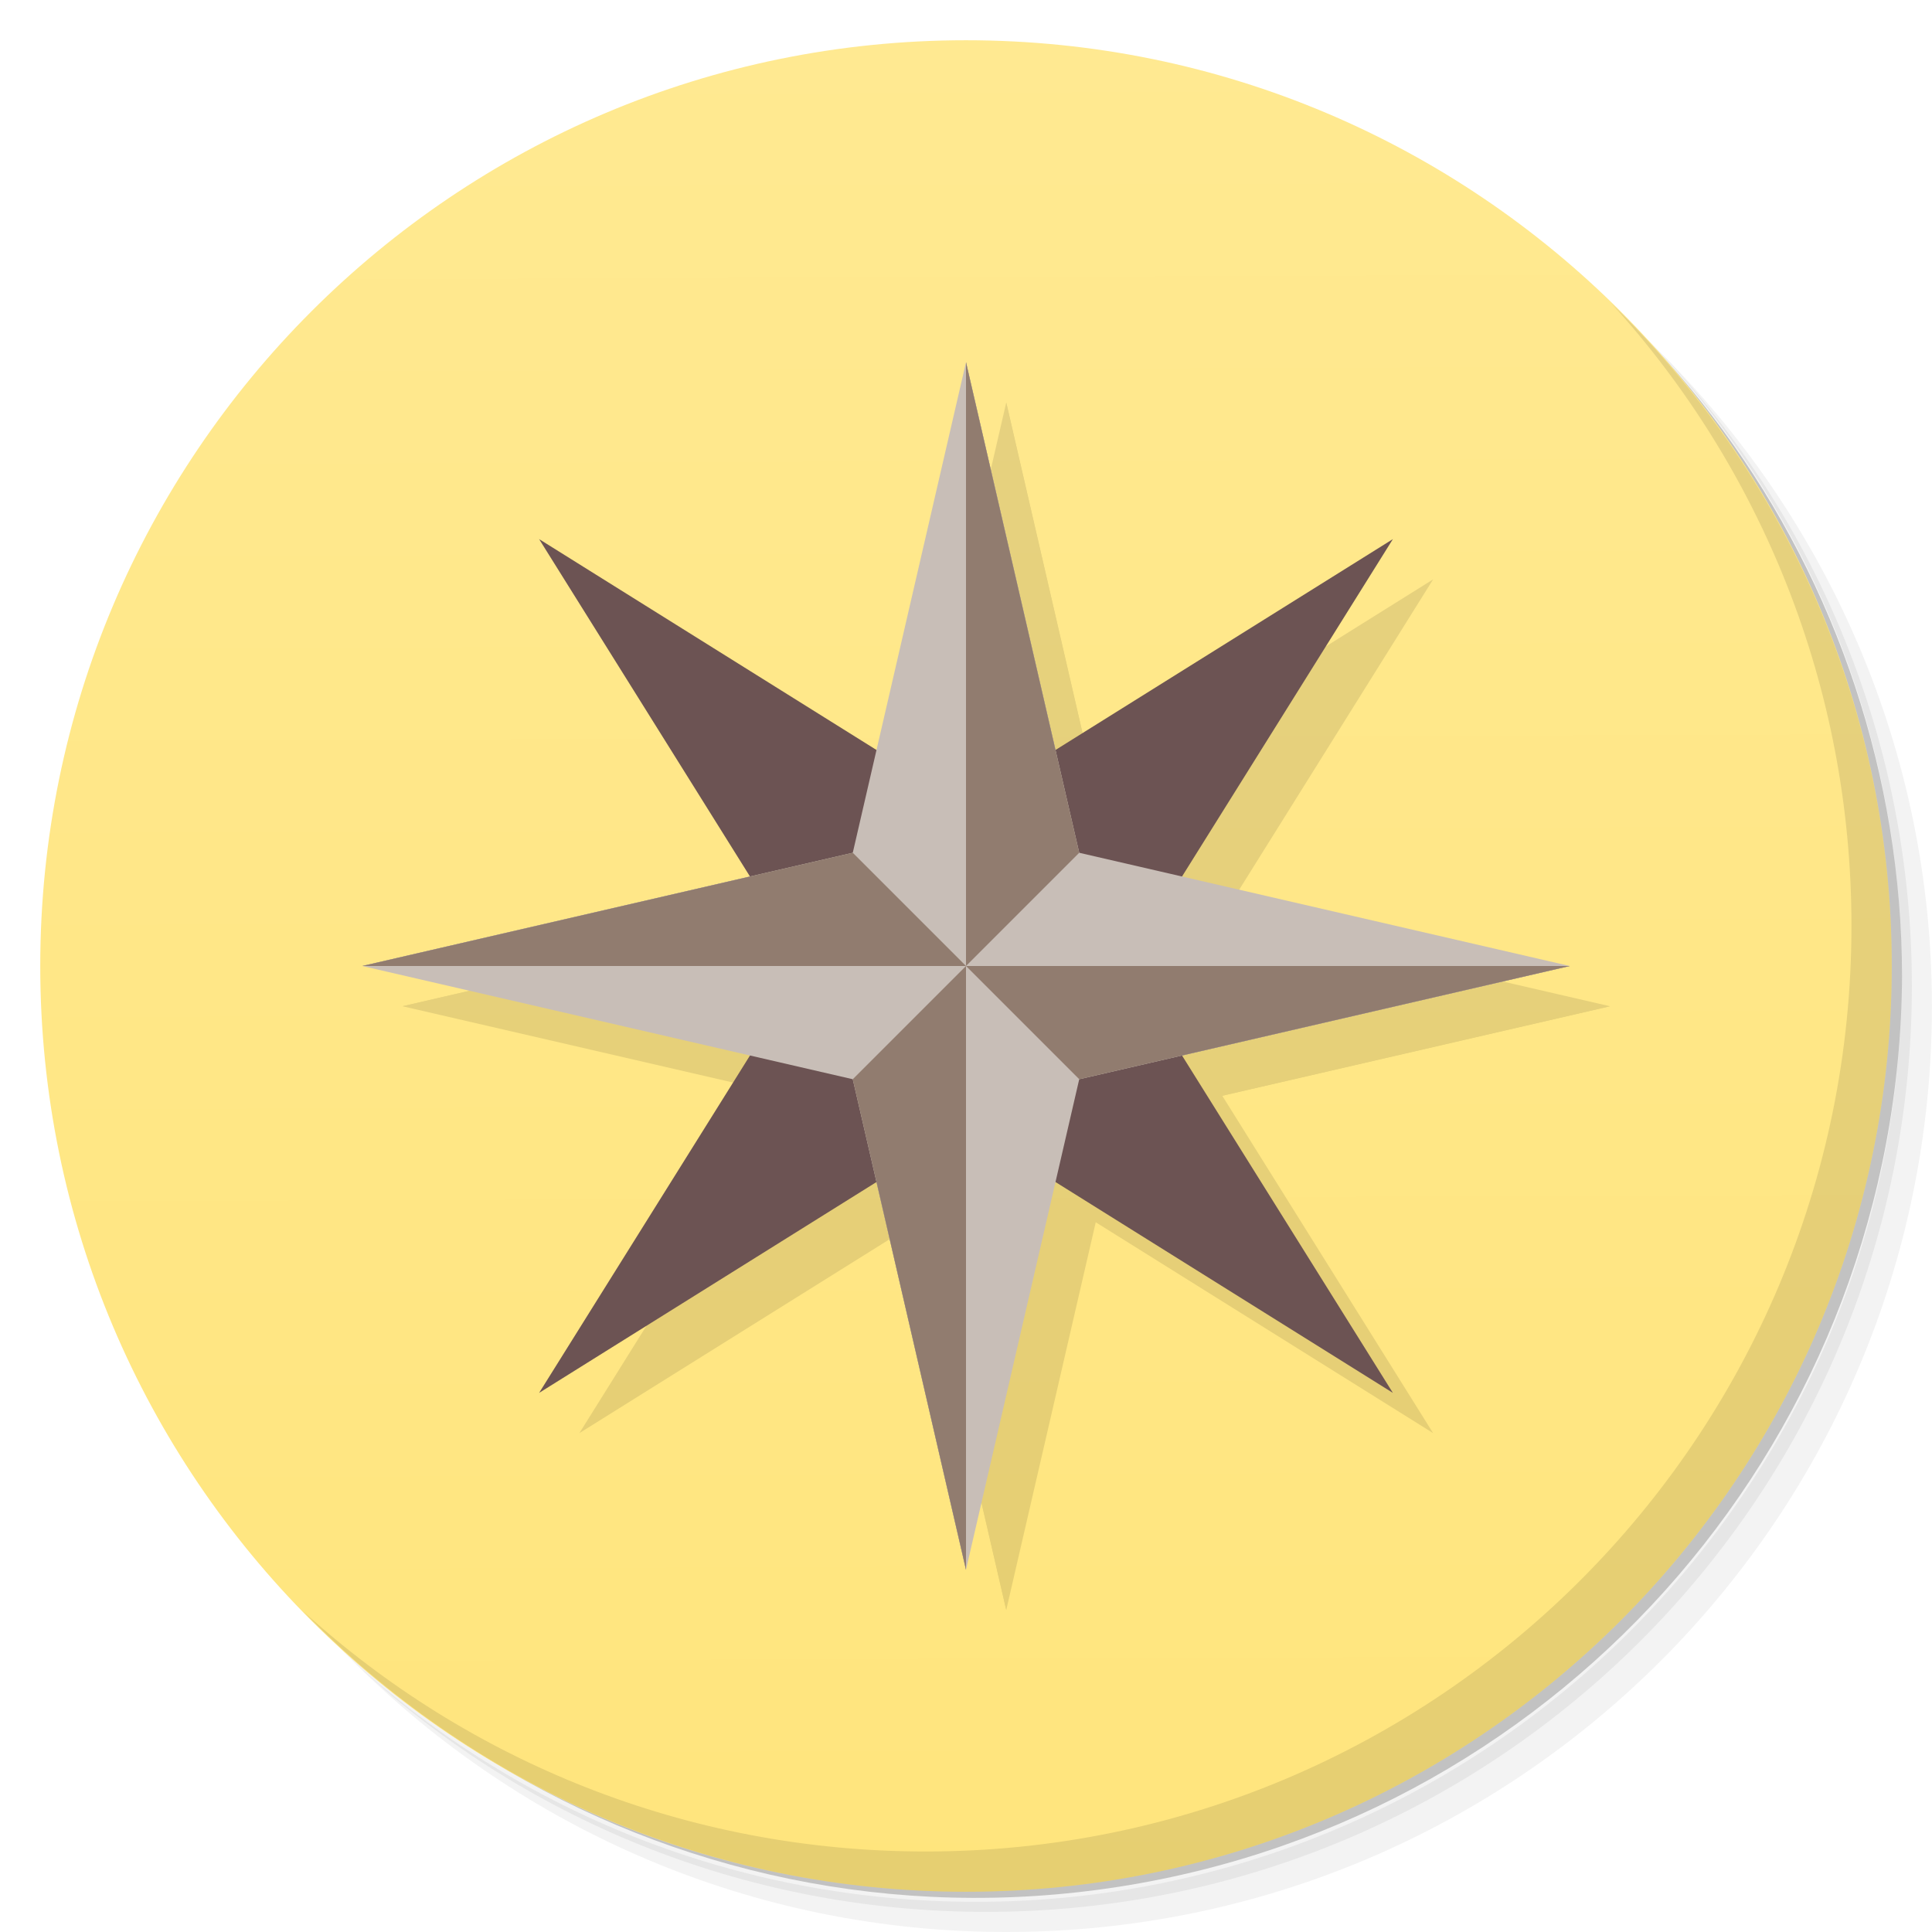
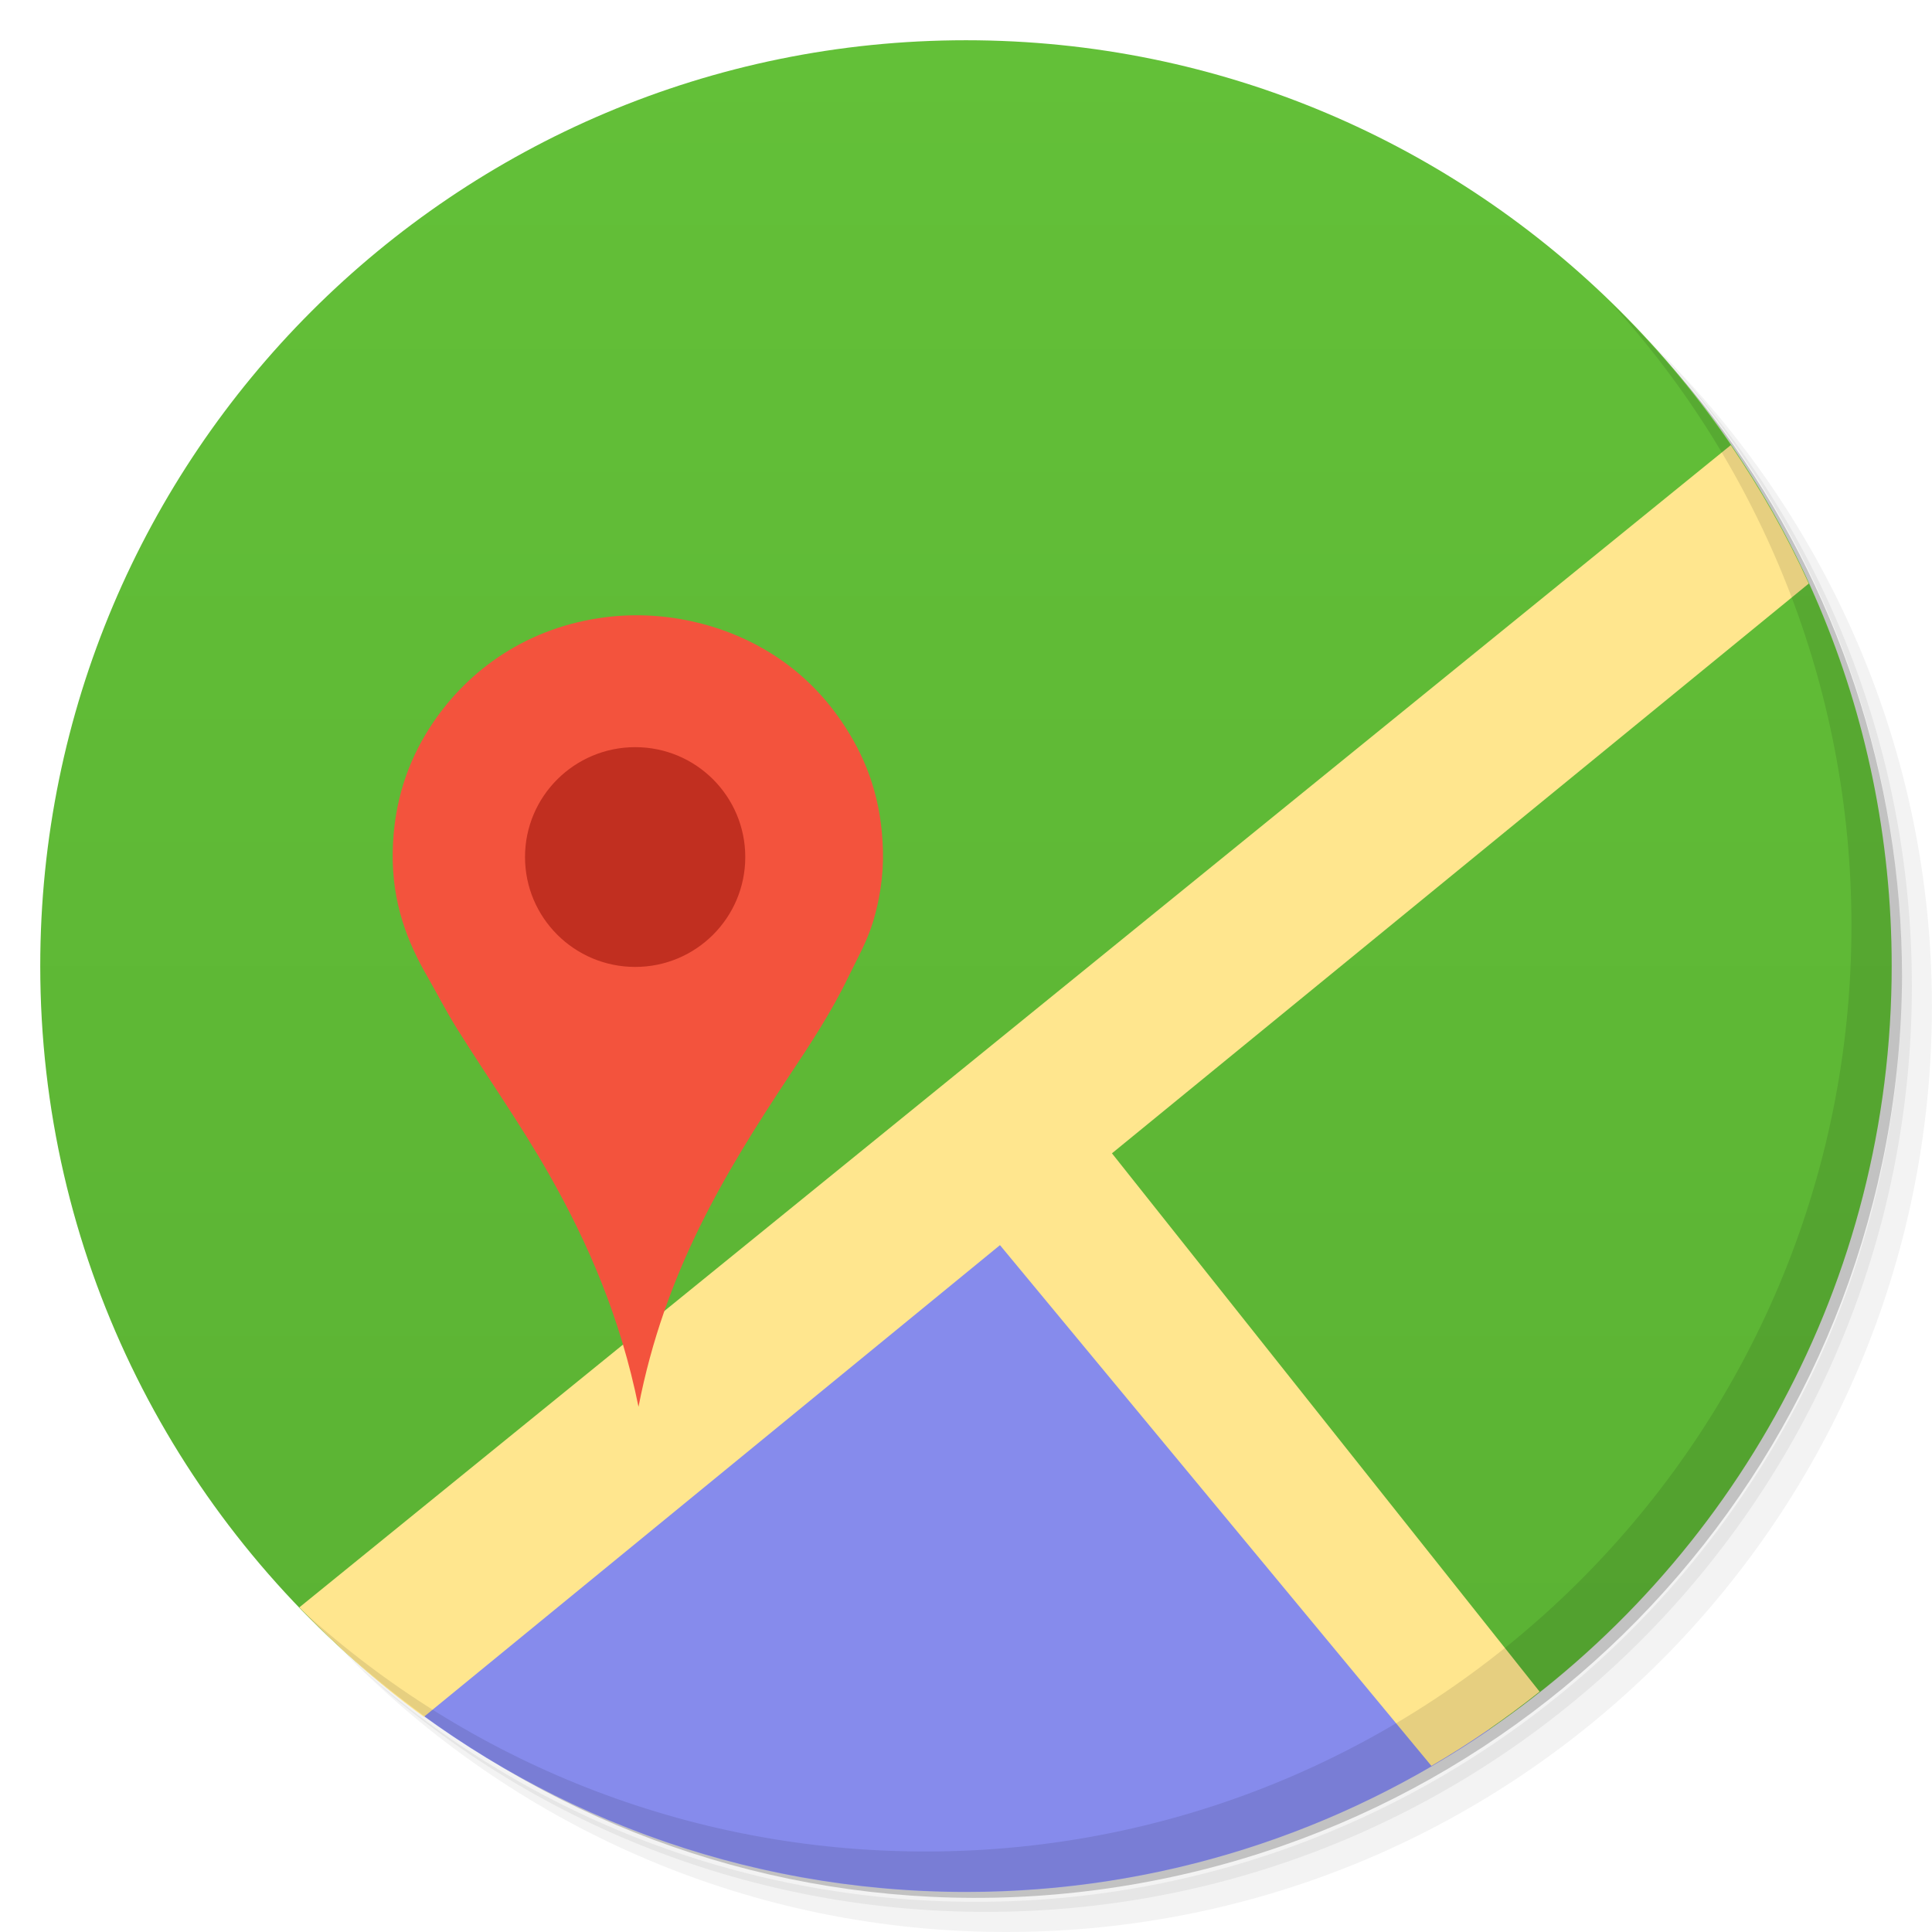
<svg xmlns="http://www.w3.org/2000/svg" viewBox="0 0 48 48">
  <defs>
-     <linearGradient id="linearGradient4350" x1="24.08" y1="46.924" x2="23.914" y2="1.165" gradientUnits="userSpaceOnUse">
-       <stop style="stop-color:#ffe57d;stop-opacity:1" />
-       <stop offset="1" style="stop-color:#ffe991;stop-opacity:1" />
+     <clipPath id="clipPath-324598080">
+       <g transform="translate(0,-1004.362)">
+         <path d="m -24 13 c 0 1.105 -0.672 2 -1.5 2 -0.828 0 -1.5 -0.895 -1.5 -2 0 -1.105 0.672 -2 1.5 -2 0.828 0 1.5 0.895 1.5 2 z" transform="matrix(15.33333,0,0,11.5,415,878.8622)" style="fill:#1890d0" />
+       </g>
+     </clipPath>
+     <linearGradient id="linearGradient3126" gradientUnits="userSpaceOnUse" gradientTransform="matrix(0,-1,1,0,-1.5e-6,48)" x1="1" x2="47">
+       <stop style="stop-color:#5ab133;stop-opacity:1" />
+       <stop offset="1" style="stop-color:#63c038;stop-opacity:1" />
    </linearGradient>
+     <clipPath id="clipPath-324598080-6">
+       <g transform="translate(0,-1004.362)">
+         <path d="m -24 13 c 0 1.105 -0.672 2 -1.5 2 -0.828 0 -1.5 -0.895 -1.5 -2 0 -1.105 0.672 -2 1.5 -2 0.828 0 1.5 0.895 1.5 2 z" transform="matrix(15.33333,0,0,11.5,415,878.8622)" style="fill:#1890d0" />
+       </g>
+     </clipPath>
  </defs>
  <g>
    <path d="m 36.31 5 c 5.859 4.062 9.688 10.831 9.688 18.5 c 0 12.426 -10.07 22.5 -22.5 22.5 c -7.669 0 -14.438 -3.828 -18.5 -9.688 c 1.037 1.822 2.306 3.499 3.781 4.969 c 4.085 3.712 9.514 5.969 15.469 5.969 c 12.703 0 23 -10.298 23 -23 c 0 -5.954 -2.256 -11.384 -5.969 -15.469 c -1.469 -1.475 -3.147 -2.744 -4.969 -3.781 z m 4.969 3.781 c 3.854 4.113 6.219 9.637 6.219 15.719 c 0 12.703 -10.297 23 -23 23 c -6.081 0 -11.606 -2.364 -15.719 -6.219 c 4.16 4.144 9.883 6.719 16.219 6.719 c 12.703 0 23 -10.298 23 -23 c 0 -6.335 -2.575 -12.06 -6.719 -16.219 z" style="opacity:0.05" />
    <path d="m 41.28 8.781 c 3.712 4.085 5.969 9.514 5.969 15.469 c 0 12.703 -10.297 23 -23 23 c -5.954 0 -11.384 -2.256 -15.469 -5.969 c 4.113 3.854 9.637 6.219 15.719 6.219 c 12.703 0 23 -10.298 23 -23 c 0 -6.081 -2.364 -11.606 -6.219 -15.719 z" style="opacity:0.1" />
    <path d="m 31.25 2.375 c 8.615 3.154 14.75 11.417 14.75 21.13 c 0 12.426 -10.07 22.5 -22.5 22.5 c -9.708 0 -17.971 -6.135 -21.12 -14.75 a 23 23 0 0 0 44.875 -7 a 23 23 0 0 0 -16 -21.875 z" style="opacity:0.2" />
  </g>
-   <g style="fill:url(#linearGradient4350);fill-opacity:1">
-     <path d="m 24 1 c 12.703 0 23 10.297 23 23 c 0 12.703 -10.297 23 -23 23 -12.703 0 -23 -10.297 -23 -23 0 -12.703 10.297 -23 23 -23 z" />
+   <path d="M 24,1 C 11.297,1 1,11.297 1,24 1,31.114 4.24,37.469 9.313,41.688 l 16.06,-12.563 11.625,13.844 c 6.04,-4.144 10,-11.09 10,-18.969 0,-12.703 -10.297,-23 -23,-23 z" style="fill:url(#linearGradient3126);fill-opacity:1" />
+   <g>
+     <g style="clip-path:url(#clipPath-324598080)">
+       <g transform="translate(1,1)">
+         <g style="opacity:0.1">
+           <g>
+             <path d="m 43.77 12.25 -18.396 16.875 11.625 13.844 1.385 -1.037 l -9.758 -12.275 16.883 -13.803" transform="translate(-1,-1)" />
+           </g>
+         </g>
+       </g>
+     </g>
  </g>
+   <path d="m 25.375 29.13 l -16.06 12.563 c 3.985 3.315 9.1 5.313 14.688 5.313 c 4.821 0 9.303 -1.496 13 -4.03 l -11.625 -13.844 z" style="fill:#868bec;fill-opacity:1;stroke:none;fill-rule:nonzero" />
+   <path d="m 43 11.06 l -35.563 28.875 c 0.952 0.989 1.979 1.912 3.094 2.719 l 14.313 -11.719 l 10.719 12.938 c 0.949 -0.553 1.831 -1.165 2.688 -1.844 l -10.625 -13.375 l 17.313 -14.156 c -0.546 -1.2 -1.202 -2.357 -1.938 -3.438 z" style="fill:#ffe68e;fill-opacity:1" />
  <g>
    <path d="m 40.03 7.531 c 3.712 4.084 5.969 9.514 5.969 15.469 0 12.703 -10.297 23 -23 23 c -5.954 0 -11.384 -2.256 -15.469 -5.969 4.178 4.291 10.01 6.969 16.469 6.969 c 12.703 0 23 -10.298 23 -23 0 -6.462 -2.677 -12.291 -6.969 -16.469 z" style="opacity:0.1" />
  </g>
-   <g transform="matrix(1.153846,0,0,1.153846,-2.692308,-2.692309)" style="fill:#000;opacity:0.1">
-     <g>
-       <path d="m 14.808 14.808 5.745 9.192 -5.745 9.192 9.192 -5.745 9.192 5.745 -5.745 -9.192 5.745 -9.192 -9.192 5.745 -9.192 -5.745" style="stroke:none;fill-rule:evenodd" />
-       <path d="M 24,11 24,24 26.438,21.562 24,11 l 0,0" style="stroke:none;fill-rule:evenodd" />
-       <path d="M 24,24 24,37 21.562,26.438 24,24" style="stroke:none;fill-rule:evenodd" />
-       <path d="M 24,24 37,24 26.438,26.438 24,24 Z" style="stroke:none;fill-rule:evenodd" />
-       <path d="M 24,24 21.562,21.562 11,24 Z" style="stroke:none;fill-rule:evenodd" />
-     </g>
-     <g>
-       <path d="M 24,11 21.562,21.562 11,24 21.562,26.438 24,37 26.438,26.438 37,24 26.438,21.562 24,11 Z" style="stroke:none;fill-rule:evenodd" />
+   <g transform="translate(2.9138685e-5,0)">
+     <g style="clip-path:url(#clipPath-324598080-6)">
+       <g transform="translate(1,1)">
+         <g style="opacity:0.1">
+           <g>
+             <path d="m 18.516 21.293 c 0 1.508 -1.223 2.73 -2.734 2.73 -1.512 0 -2.738 -1.223 -2.738 -2.73 0 -1.508 1.227 -2.73 2.738 -2.73 1.512 0 2.734 1.223 2.734 2.73 m 0 0" style="fill:#000;fill-opacity:1;stroke:none;fill-rule:evenodd" />
+             <path d="m 15.863 34.949 c -0.449 -2.211 -1.246 -4.051 -2.211 -5.754 -0.715 -1.262 -1.543 -2.43 -2.309 -3.656 -0.254 -0.41 -0.477 -0.84 -0.719 -1.266 -0.492 -0.848 -0.891 -1.832 -0.867 -3.109 0.023 -1.25 0.387 -2.25 0.91 -3.07 0.855 -1.344 2.293 -2.449 4.223 -2.738 1.574 -0.238 3.055 0.164 4.102 0.777 0.855 0.496 1.52 1.164 2.023 1.953 0.527 0.82 0.891 1.789 0.922 3.055 0.016 0.648 -0.094 1.25 -0.242 1.746 -0.152 0.504 -0.395 0.926 -0.613 1.375 -0.422 0.879 -0.953 1.684 -1.488 2.488 -1.586 2.398 -3.078 4.848 -3.73 8.199 m 0 0" style="fill:#000;fill-opacity:1;stroke:none;fill-rule:evenodd" />
+           </g>
+         </g>
+       </g>
    </g>
  </g>
-   <g transform="matrix(1.153846,0,0,1.153846,-3.692308,-3.692309)">
-     <g>
-       <path d="m 14.808 14.808 5.745 9.192 -5.745 9.192 9.192 -5.745 9.192 5.745 -5.745 -9.192 5.745 -9.192 -9.192 5.745 -9.192 -5.745" style="fill:#6c5353;stroke:none;fill-rule:evenodd" />
-       <path d="M 24,11 24,24 26.438,21.562 24,11 l 0,0" style="fill:#917c6f;stroke:none;fill-rule:evenodd" />
-       <path d="M 24,24 24,37 21.562,26.438 24,24" style="fill:#917c6f;stroke:none;fill-rule:evenodd" />
-       <path d="M 24,24 37,24 26.438,26.438 24,24 Z" style="fill:#917c6f;stroke:none;fill-rule:evenodd" />
-       <path d="M 24,24 21.562,21.562 11,24 Z" style="fill:#917c6f;stroke:none;fill-rule:evenodd" />
-     </g>
-     <g>
-       <path d="M 24,11 21.562,21.562 11,24 21.562,26.438 24,37 26.438,26.438 37,24 26.438,21.562 24,11 Z" style="fill:#c8beb7;stroke:none;fill-rule:evenodd" />
-       <path d="M 24,11 24,24 26.438,21.562 24,11 l 0,0" style="fill:#917c6f;stroke:none;fill-rule:evenodd" />
-       <path d="M 24,24 24,37 21.562,26.438 24,24" style="fill:#917c6f;stroke:none;fill-rule:evenodd" />
-       <path d="M 24,24 37,24 26.438,26.438 24,24 Z" style="fill:#917c6f;stroke:none;fill-rule:evenodd" />
-       <path d="M 24,24 21.562,21.562 11,24 Z" style="fill:#917c6f;stroke:none;fill-rule:evenodd" />
-     </g>
-   </g>
+   <path d="m 15.863 34.949 c -0.449 -2.211 -1.246 -4.051 -2.211 -5.754 -0.715 -1.262 -1.543 -2.43 -2.309 -3.656 -0.254 -0.41 -0.477 -0.84 -0.719 -1.266 -0.492 -0.848 -0.891 -1.832 -0.867 -3.109 0.023 -1.25 0.387 -2.25 0.91 -3.07 0.855 -1.344 2.293 -2.449 4.223 -2.738 1.574 -0.238 3.055 0.164 4.102 0.777 0.855 0.496 1.52 1.164 2.023 1.953 0.527 0.82 0.891 1.789 0.922 3.055 0.016 0.648 -0.094 1.25 -0.242 1.746 -0.152 0.504 -0.395 0.926 -0.613 1.375 -0.422 0.879 -0.953 1.684 -1.488 2.488 -1.586 2.398 -3.078 4.848 -3.73 8.199 m 0 0" style="fill:#f3533d;fill-opacity:1;stroke:none;fill-rule:evenodd" />
+   <path d="m 18.516 21.293 c 0 1.508 -1.223 2.73 -2.734 2.73 -1.512 0 -2.738 -1.223 -2.738 -2.73 0 -1.508 1.227 -2.73 2.738 -2.73 1.512 0 2.734 1.223 2.734 2.73 m 0 0" style="fill:#c12f20;fill-opacity:1;stroke:none;fill-rule:evenodd" />
</svg>
